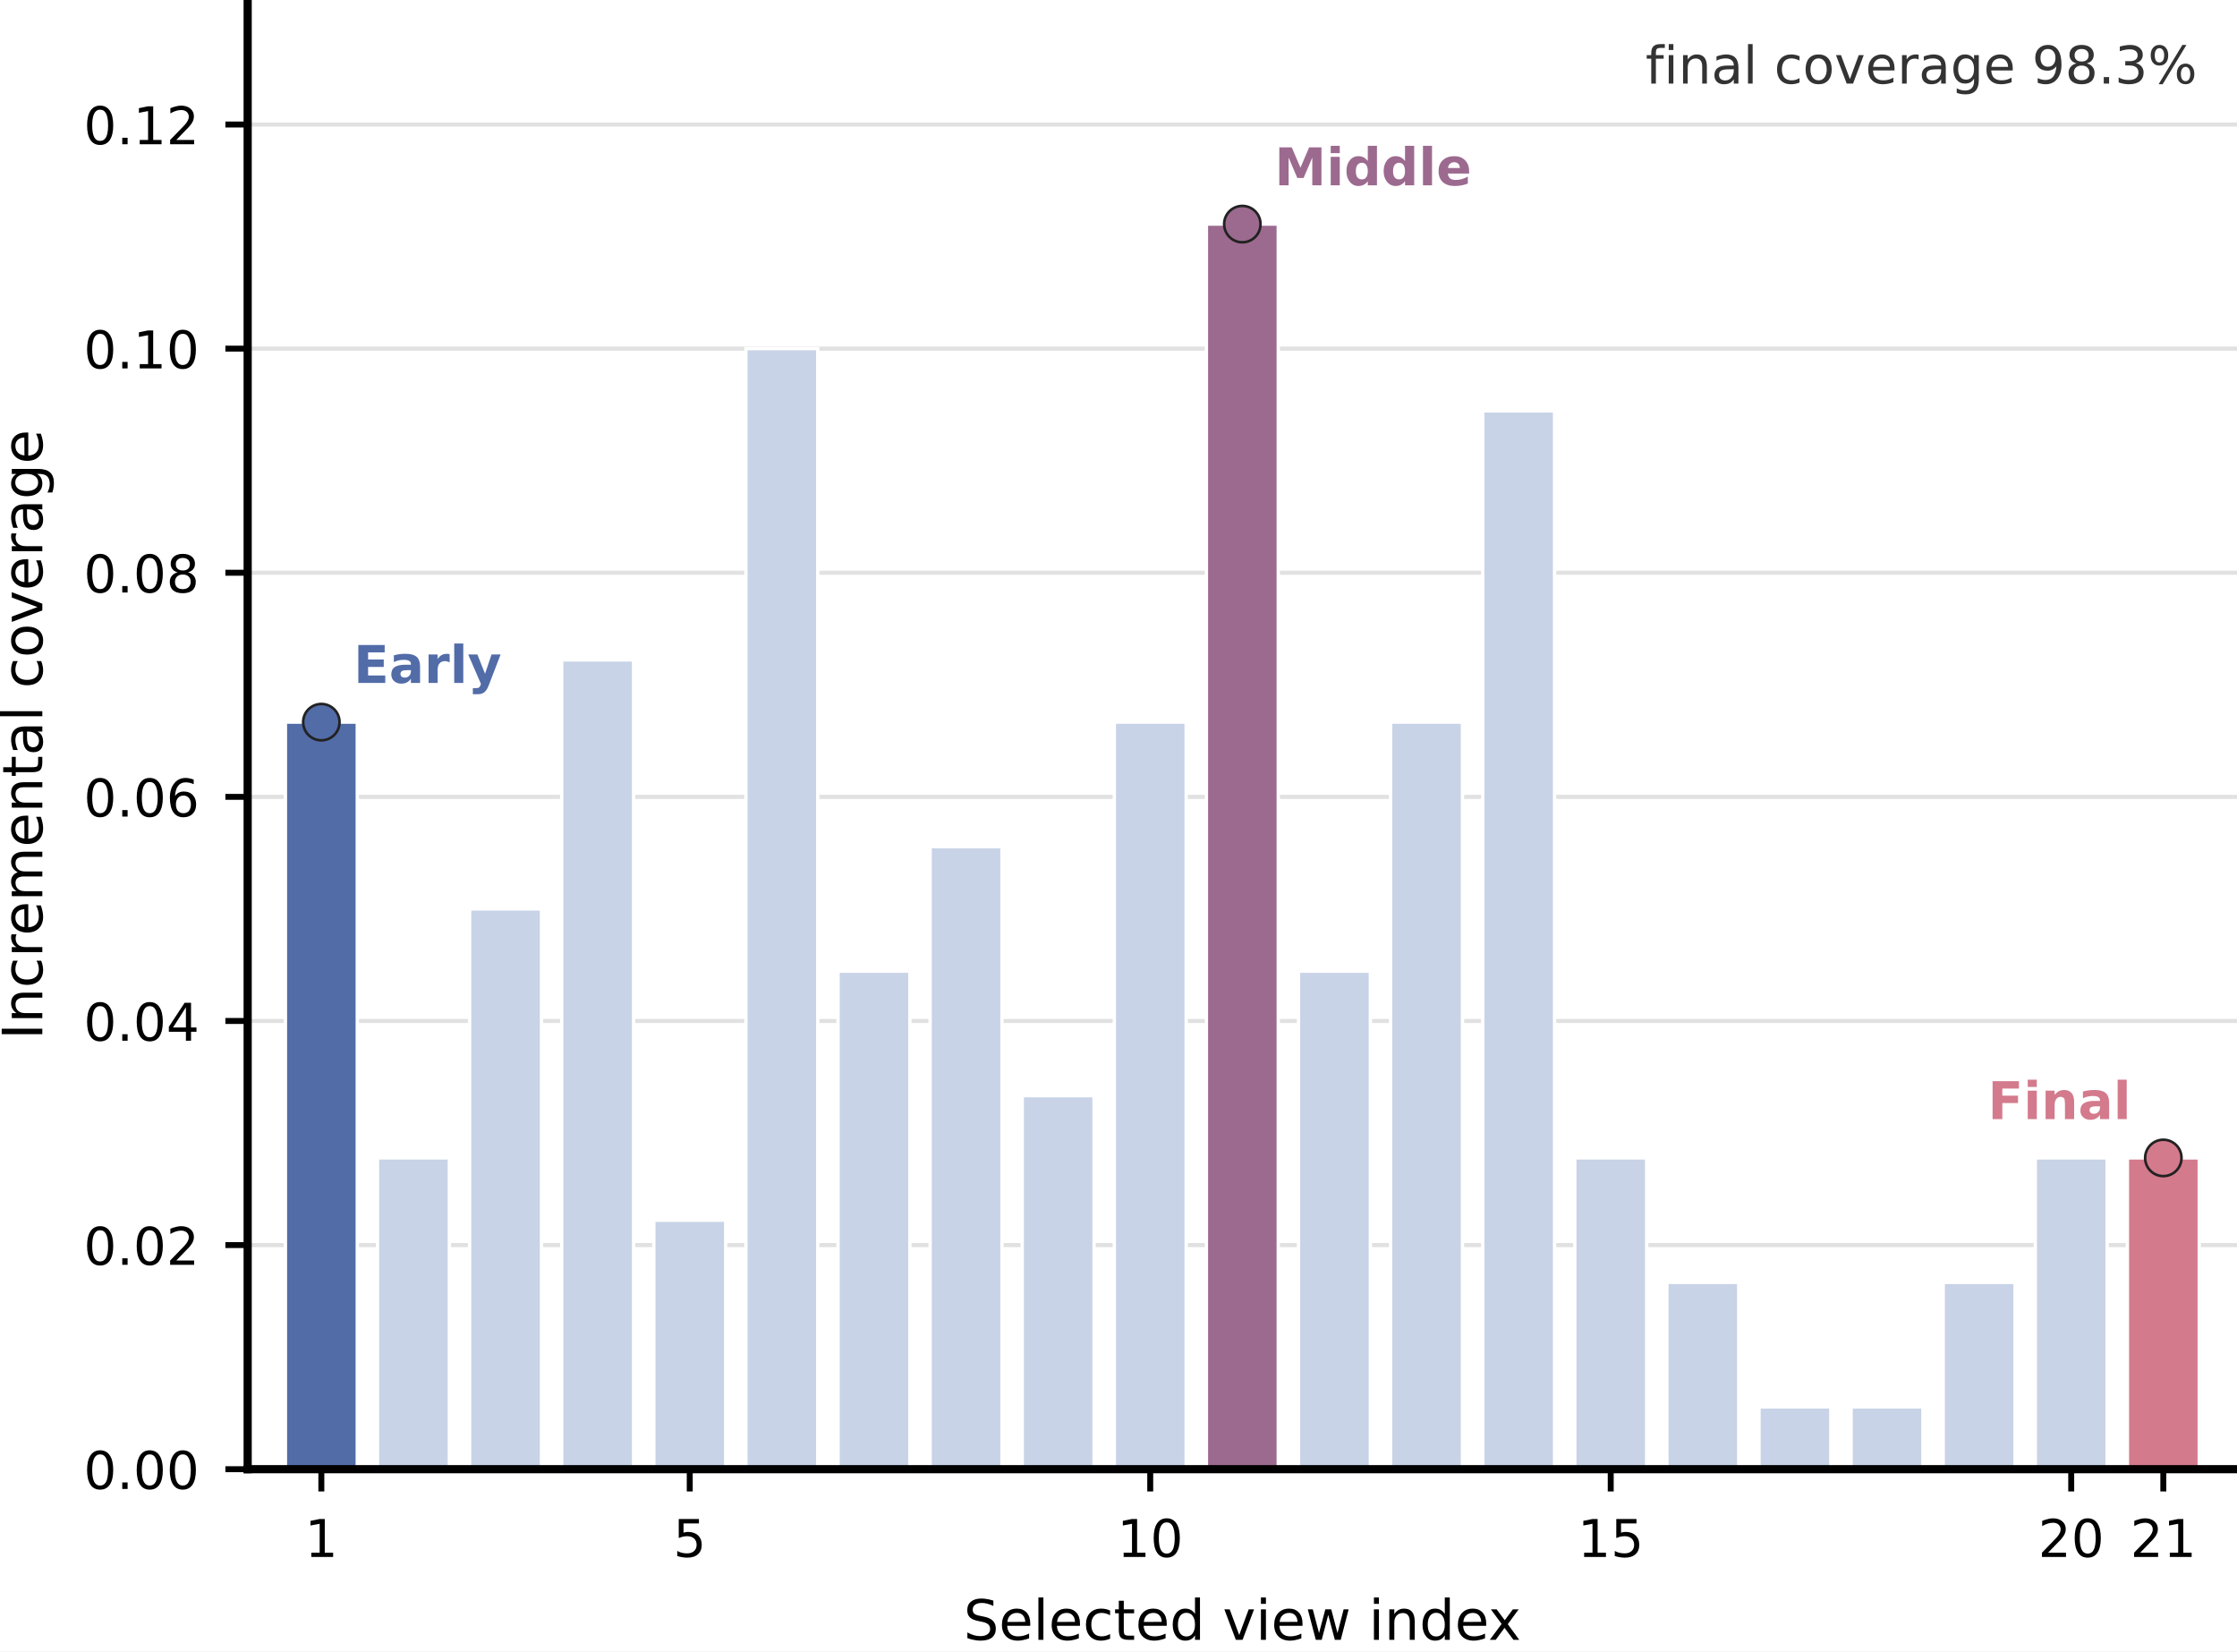
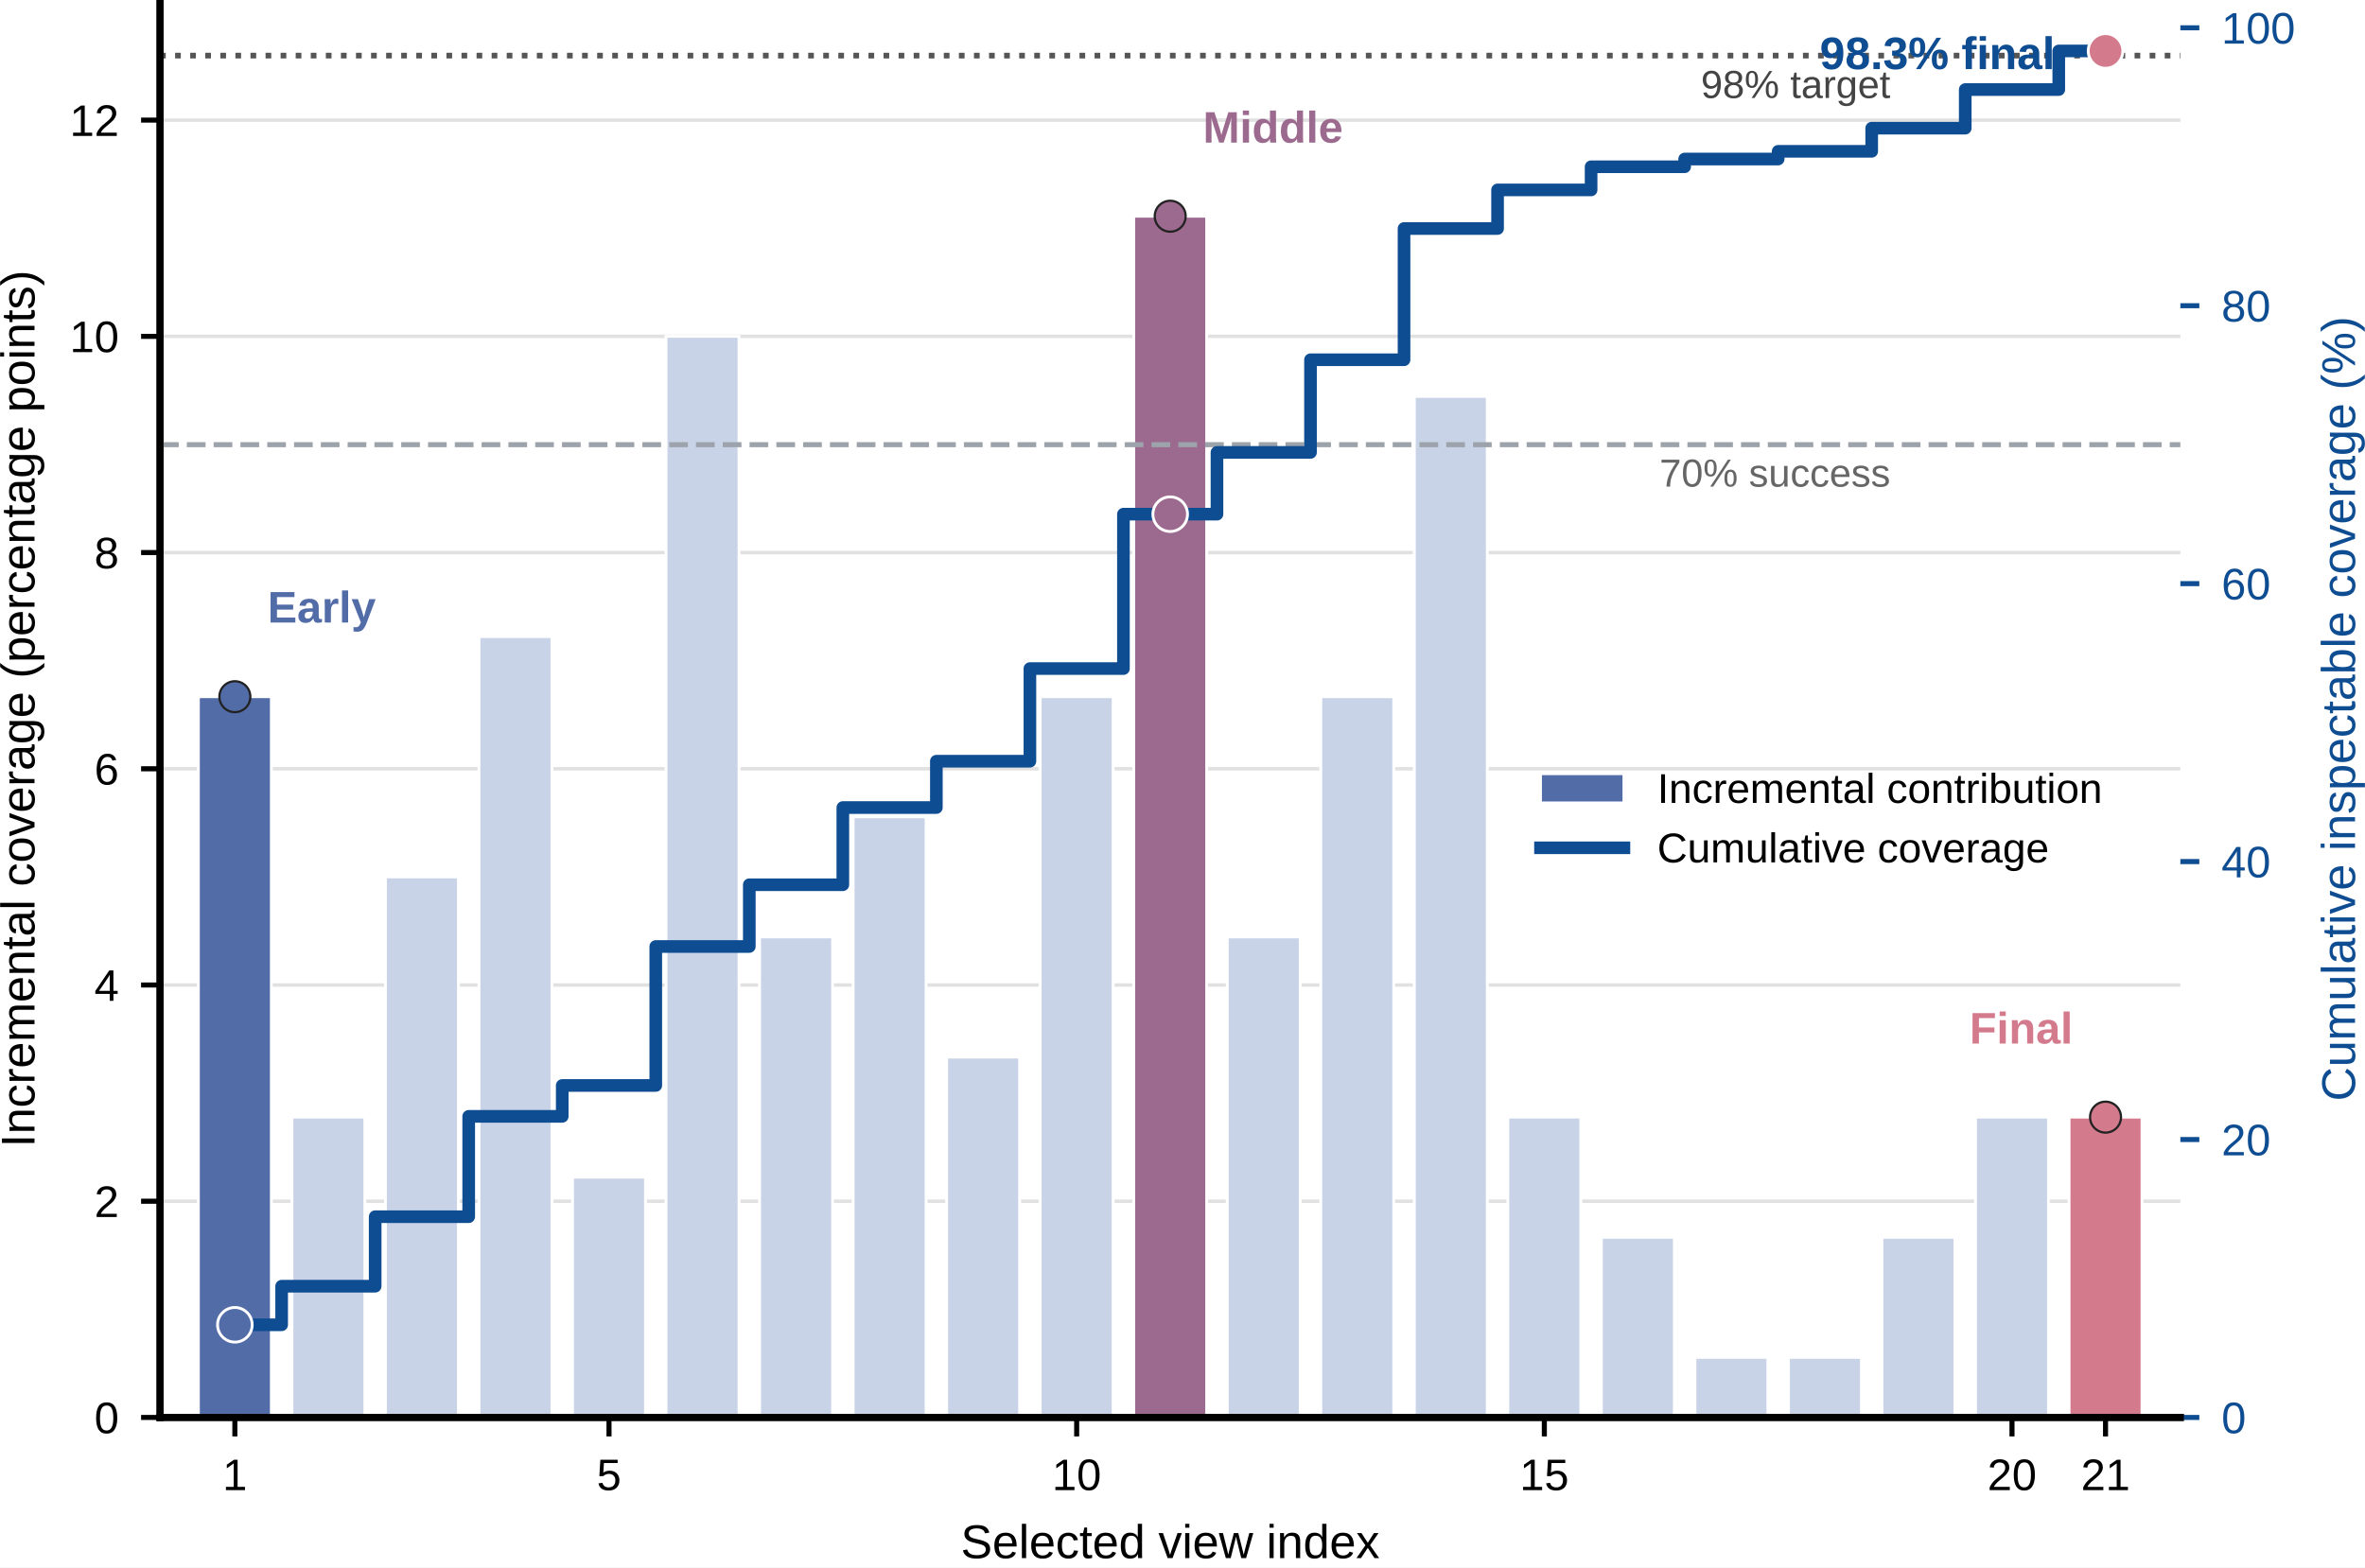
- <svg xmlns="http://www.w3.org/2000/svg" xmlns:xlink="http://www.w3.org/1999/xlink" width="301.185pt" height="222.317pt" viewBox="0 0 301.185 222.317" version="1.1">
+ <svg xmlns="http://www.w3.org/2000/svg" xmlns:xlink="http://www.w3.org/1999/xlink" width="374.22pt" height="248.113pt" viewBox="0 0 374.22 248.113" version="1.1">
  <defs>
    <style type="text/css">*{stroke-linejoin: round; stroke-linecap: butt}</style>
  </defs>
  <g id="figure_1">
    <g id="patch_1">
-       <path d="M 0 222.317  L 301.185 222.317  L 301.185 0  L 0 0  z " style="fill: #ffffff" />
+       <path d="M 0 248.113  L 374.22 248.113  L 374.22 0  L 0 0  z " style="fill: #ffffff" />
    </g>
    <g id="axes_1">
      <g id="patch_2">
-         <path d="M 33.345 197.784  L 301.185 197.784  L 301.185 0  L 33.345 0  z " style="fill: #ffffff" />
+         <path d="M 25.324 224.352  L 345.004 224.352  L 345.004 0  L 25.324 0  z " style="fill: #ffffff" />
      </g>
      <g id="matplotlib.axis_1">
        <g id="xtick_1">
          <g id="line2d_1">
            <defs>
-               <path id="me2a47b3ab9" d="M 0 0  L 0 3  " style="stroke: #000000; stroke-width: 0.8" />
+               <path id="m4b078c3cdf" d="M 0 0  L 0 3  " style="stroke: #000000; stroke-width: 0.8" />
            </defs>
            <g>
-               <use xlink:href="#me2a47b3ab9" x="43.265" y="197.784" style="stroke: #000000; stroke-width: 0.8" />
+               <use xlink:href="#m4b078c3cdf" x="37.164" y="224.352" style="stroke: #000000; stroke-width: 0.8" />
            </g>
          </g>
          <g id="text_1">
-             <text style="font-size: 7px; font-family: 'DejaVu Sans'; text-anchor: middle" x="43.265" y="209.603" transform="rotate(-0 43.26453 209.6029)">1</text>
+             <text style="font-size: 7px; font-family: 'Arial', 'DejaVu Sans', 'Liberation Sans', sans-serif; text-anchor: middle" x="37.164" y="235.862" transform="rotate(-0 37.16359 235.8625)">1</text>
          </g>
        </g>
        <g id="xtick_2">
          <g id="line2d_2">
            <g>
-               <use xlink:href="#me2a47b3ab9" x="92.865" y="197.784" style="stroke: #000000; stroke-width: 0.8" />
+               <use xlink:href="#m4b078c3cdf" x="96.364" y="224.352" style="stroke: #000000; stroke-width: 0.8" />
            </g>
          </g>
          <g id="text_2">
-             <text style="font-size: 7px; font-family: 'DejaVu Sans'; text-anchor: middle" x="92.865" y="209.603" transform="rotate(-0 92.86453 209.6029)">5</text>
+             <text style="font-size: 7px; font-family: 'Arial', 'DejaVu Sans', 'Liberation Sans', sans-serif; text-anchor: middle" x="96.364" y="235.862" transform="rotate(-0 96.36359 235.8625)">5</text>
          </g>
        </g>
        <g id="xtick_3">
          <g id="line2d_3">
            <g>
-               <use xlink:href="#me2a47b3ab9" x="154.865" y="197.784" style="stroke: #000000; stroke-width: 0.8" />
+               <use xlink:href="#m4b078c3cdf" x="170.364" y="224.352" style="stroke: #000000; stroke-width: 0.8" />
            </g>
          </g>
          <g id="text_3">
-             <text style="font-size: 7px; font-family: 'DejaVu Sans'; text-anchor: middle" x="154.865" y="209.603" transform="rotate(-0 154.8645 209.6029)">10</text>
+             <text style="font-size: 7px; font-family: 'Arial', 'DejaVu Sans', 'Liberation Sans', sans-serif; text-anchor: middle" x="170.364" y="235.862" transform="rotate(-0 170.3636 235.8625)">10</text>
          </g>
        </g>
        <g id="xtick_4">
          <g id="line2d_4">
            <g>
-               <use xlink:href="#me2a47b3ab9" x="216.865" y="197.784" style="stroke: #000000; stroke-width: 0.8" />
+               <use xlink:href="#m4b078c3cdf" x="244.364" y="224.352" style="stroke: #000000; stroke-width: 0.8" />
            </g>
          </g>
          <g id="text_4">
-             <text style="font-size: 7px; font-family: 'DejaVu Sans'; text-anchor: middle" x="216.865" y="209.603" transform="rotate(-0 216.8645 209.6029)">15</text>
+             <text style="font-size: 7px; font-family: 'Arial', 'DejaVu Sans', 'Liberation Sans', sans-serif; text-anchor: middle" x="244.364" y="235.862" transform="rotate(-0 244.3636 235.8625)">15</text>
          </g>
        </g>
        <g id="xtick_5">
          <g id="line2d_5">
            <g>
-               <use xlink:href="#me2a47b3ab9" x="278.865" y="197.784" style="stroke: #000000; stroke-width: 0.8" />
+               <use xlink:href="#m4b078c3cdf" x="318.364" y="224.352" style="stroke: #000000; stroke-width: 0.8" />
            </g>
          </g>
          <g id="text_5">
-             <text style="font-size: 7px; font-family: 'DejaVu Sans'; text-anchor: middle" x="278.865" y="209.603" transform="rotate(-0 278.8645 209.6029)">20</text>
+             <text style="font-size: 7px; font-family: 'Arial', 'DejaVu Sans', 'Liberation Sans', sans-serif; text-anchor: middle" x="318.364" y="235.862" transform="rotate(-0 318.3636 235.8625)">20</text>
          </g>
        </g>
        <g id="xtick_6">
          <g id="line2d_6">
            <g>
-               <use xlink:href="#me2a47b3ab9" x="291.265" y="197.784" style="stroke: #000000; stroke-width: 0.8" />
+               <use xlink:href="#m4b078c3cdf" x="333.164" y="224.352" style="stroke: #000000; stroke-width: 0.8" />
            </g>
          </g>
          <g id="text_6">
-             <text style="font-size: 7px; font-family: 'DejaVu Sans'; text-anchor: middle" x="291.265" y="209.603" transform="rotate(-0 291.2645 209.6029)">21</text>
+             <text style="font-size: 7px; font-family: 'Arial', 'DejaVu Sans', 'Liberation Sans', sans-serif; text-anchor: middle" x="333.164" y="235.862" transform="rotate(-0 333.1636 235.8625)">21</text>
          </g>
        </g>
        <g id="text_7">
-           <text style="font-size: 7.5px; font-family: 'DejaVu Sans'; text-anchor: middle" x="167.265" y="220.758" transform="rotate(-0 167.2645 220.7575)">Selected view index</text>
+           <text style="font-size: 7.5px; font-family: 'Arial', 'DejaVu Sans', 'Liberation Sans', sans-serif; text-anchor: middle" x="185.164" y="246.622" transform="rotate(-0 185.1636 246.6221)">Selected view index</text>
        </g>
      </g>
      <g id="matplotlib.axis_2">
        <g id="ytick_1">
          <g id="line2d_7">
-             <path d="M 33.345 197.784  L 301.185 197.784  " clip-path="url(#p7dc9d60322)" style="fill: none; stroke: #e1e1e1; stroke-width: 0.55; stroke-linecap: square" />
+             <path d="M 25.324 224.352  L 345.004 224.352  " clip-path="url(#p7a22c5f2d7)" style="fill: none; stroke: #e1e1e1; stroke-width: 0.55; stroke-linecap: square" />
          </g>
          <g id="line2d_8">
            <defs>
-               <path id="m357da5d4c9" d="M 0 0  L -3 0  " style="stroke: #000000; stroke-width: 0.8" />
+               <path id="m5e344ebd41" d="M 0 0  L -3 0  " style="stroke: #000000; stroke-width: 0.8" />
            </defs>
            <g>
-               <use xlink:href="#m357da5d4c9" x="33.345" y="197.784" style="stroke: #000000; stroke-width: 0.8" />
+               <use xlink:href="#m5e344ebd41" x="25.324" y="224.352" style="stroke: #000000; stroke-width: 0.8" />
            </g>
          </g>
          <g id="text_8">
-             <text style="font-size: 7px; font-family: 'DejaVu Sans'; text-anchor: end" x="26.845" y="200.443" transform="rotate(-0 26.84453 200.4435)">0.00</text>
+             <text style="font-size: 7px; font-family: 'Arial', 'DejaVu Sans', 'Liberation Sans', sans-serif; text-anchor: end" x="18.824" y="226.857" transform="rotate(-0 18.82359 226.8572)">0</text>
          </g>
        </g>
        <g id="ytick_2">
          <g id="line2d_9">
-             <path d="M 33.345 167.614  L 301.185 167.614  " clip-path="url(#p7dc9d60322)" style="fill: none; stroke: #e1e1e1; stroke-width: 0.55; stroke-linecap: square" />
+             <path d="M 25.324 190.129  L 345.004 190.129  " clip-path="url(#p7a22c5f2d7)" style="fill: none; stroke: #e1e1e1; stroke-width: 0.55; stroke-linecap: square" />
          </g>
          <g id="line2d_10">
            <g>
-               <use xlink:href="#m357da5d4c9" x="33.345" y="167.614" style="stroke: #000000; stroke-width: 0.8" />
+               <use xlink:href="#m5e344ebd41" x="25.324" y="190.129" style="stroke: #000000; stroke-width: 0.8" />
            </g>
          </g>
          <g id="text_9">
-             <text style="font-size: 7px; font-family: 'DejaVu Sans'; text-anchor: end" x="26.845" y="170.273" transform="rotate(-0 26.84453 170.273)">0.02</text>
+             <text style="font-size: 7px; font-family: 'Arial', 'DejaVu Sans', 'Liberation Sans', sans-serif; text-anchor: end" x="18.824" y="192.634" transform="rotate(-0 18.82359 192.634)">2</text>
          </g>
        </g>
        <g id="ytick_3">
          <g id="line2d_11">
-             <path d="M 33.345 137.443  L 301.185 137.443  " clip-path="url(#p7dc9d60322)" style="fill: none; stroke: #e1e1e1; stroke-width: 0.55; stroke-linecap: square" />
+             <path d="M 25.324 155.906  L 345.004 155.906  " clip-path="url(#p7a22c5f2d7)" style="fill: none; stroke: #e1e1e1; stroke-width: 0.55; stroke-linecap: square" />
          </g>
          <g id="line2d_12">
            <g>
-               <use xlink:href="#m357da5d4c9" x="33.345" y="137.443" style="stroke: #000000; stroke-width: 0.8" />
+               <use xlink:href="#m5e344ebd41" x="25.324" y="155.906" style="stroke: #000000; stroke-width: 0.8" />
            </g>
          </g>
          <g id="text_10">
-             <text style="font-size: 7px; font-family: 'DejaVu Sans'; text-anchor: end" x="26.845" y="140.103" transform="rotate(-0 26.84453 140.1026)">0.04</text>
+             <text style="font-size: 7px; font-family: 'Arial', 'DejaVu Sans', 'Liberation Sans', sans-serif; text-anchor: end" x="18.824" y="158.411" transform="rotate(-0 18.82359 158.4109)">4</text>
          </g>
        </g>
        <g id="ytick_4">
          <g id="line2d_13">
-             <path d="M 33.345 107.273  L 301.185 107.273  " clip-path="url(#p7dc9d60322)" style="fill: none; stroke: #e1e1e1; stroke-width: 0.55; stroke-linecap: square" />
+             <path d="M 25.324 121.682  L 345.004 121.682  " clip-path="url(#p7a22c5f2d7)" style="fill: none; stroke: #e1e1e1; stroke-width: 0.55; stroke-linecap: square" />
          </g>
          <g id="line2d_14">
            <g>
-               <use xlink:href="#m357da5d4c9" x="33.345" y="107.273" style="stroke: #000000; stroke-width: 0.8" />
+               <use xlink:href="#m5e344ebd41" x="25.324" y="121.682" style="stroke: #000000; stroke-width: 0.8" />
            </g>
          </g>
          <g id="text_11">
-             <text style="font-size: 7px; font-family: 'DejaVu Sans'; text-anchor: end" x="26.845" y="109.932" transform="rotate(-0 26.84453 109.9321)">0.06</text>
+             <text style="font-size: 7px; font-family: 'Arial', 'DejaVu Sans', 'Liberation Sans', sans-serif; text-anchor: end" x="18.824" y="124.188" transform="rotate(-0 18.82359 124.1877)">6</text>
          </g>
        </g>
        <g id="ytick_5">
          <g id="line2d_15">
-             <path d="M 33.345 77.102  L 301.185 77.102  " clip-path="url(#p7dc9d60322)" style="fill: none; stroke: #e1e1e1; stroke-width: 0.55; stroke-linecap: square" />
+             <path d="M 25.324 87.459  L 345.004 87.459  " clip-path="url(#p7a22c5f2d7)" style="fill: none; stroke: #e1e1e1; stroke-width: 0.55; stroke-linecap: square" />
          </g>
          <g id="line2d_16">
            <g>
-               <use xlink:href="#m357da5d4c9" x="33.345" y="77.102" style="stroke: #000000; stroke-width: 0.8" />
+               <use xlink:href="#m5e344ebd41" x="25.324" y="87.459" style="stroke: #000000; stroke-width: 0.8" />
            </g>
          </g>
          <g id="text_12">
-             <text style="font-size: 7px; font-family: 'DejaVu Sans'; text-anchor: end" x="26.845" y="79.762" transform="rotate(-0 26.84453 79.76169)">0.08</text>
+             <text style="font-size: 7px; font-family: 'Arial', 'DejaVu Sans', 'Liberation Sans', sans-serif; text-anchor: end" x="18.824" y="89.964" transform="rotate(-0 18.82359 89.96449)">8</text>
          </g>
        </g>
        <g id="ytick_6">
          <g id="line2d_17">
-             <path d="M 33.345 46.932  L 301.185 46.932  " clip-path="url(#p7dc9d60322)" style="fill: none; stroke: #e1e1e1; stroke-width: 0.55; stroke-linecap: square" />
+             <path d="M 25.324 53.236  L 345.004 53.236  " clip-path="url(#p7a22c5f2d7)" style="fill: none; stroke: #e1e1e1; stroke-width: 0.55; stroke-linecap: square" />
          </g>
          <g id="line2d_18">
            <g>
-               <use xlink:href="#m357da5d4c9" x="33.345" y="46.932" style="stroke: #000000; stroke-width: 0.8" />
+               <use xlink:href="#m5e344ebd41" x="25.324" y="53.236" style="stroke: #000000; stroke-width: 0.8" />
            </g>
          </g>
          <g id="text_13">
-             <text style="font-size: 7px; font-family: 'DejaVu Sans'; text-anchor: end" x="26.845" y="49.591" transform="rotate(-0 26.84453 49.59125)">0.10</text>
+             <text style="font-size: 7px; font-family: 'Arial', 'DejaVu Sans', 'Liberation Sans', sans-serif; text-anchor: end" x="18.824" y="55.741" transform="rotate(-0 18.82359 55.7413)">10</text>
          </g>
        </g>
        <g id="ytick_7">
          <g id="line2d_19">
-             <path d="M 33.345 16.761  L 301.185 16.761  " clip-path="url(#p7dc9d60322)" style="fill: none; stroke: #e1e1e1; stroke-width: 0.55; stroke-linecap: square" />
+             <path d="M 25.324 19.013  L 345.004 19.013  " clip-path="url(#p7a22c5f2d7)" style="fill: none; stroke: #e1e1e1; stroke-width: 0.55; stroke-linecap: square" />
          </g>
          <g id="line2d_20">
            <g>
-               <use xlink:href="#m357da5d4c9" x="33.345" y="16.761" style="stroke: #000000; stroke-width: 0.8" />
+               <use xlink:href="#m5e344ebd41" x="25.324" y="19.013" style="stroke: #000000; stroke-width: 0.8" />
            </g>
          </g>
          <g id="text_14">
-             <text style="font-size: 7px; font-family: 'DejaVu Sans'; text-anchor: end" x="26.845" y="19.421" transform="rotate(-0 26.84453 19.42081)">0.12</text>
+             <text style="font-size: 7px; font-family: 'Arial', 'DejaVu Sans', 'Liberation Sans', sans-serif; text-anchor: end" x="18.824" y="21.518" transform="rotate(-0 18.82359 21.51812)">12</text>
          </g>
        </g>
        <g id="text_15">
-           <text style="font-size: 7.5px; font-family: 'DejaVu Sans'; text-anchor: middle" x="5.699" y="98.892" transform="rotate(-90 5.698828 98.892)">Incremental coverage</text>
+           <text style="font-size: 7.5px; font-family: 'Arial', 'DejaVu Sans', 'Liberation Sans', sans-serif; text-anchor: middle" x="5.46" y="112.176" transform="rotate(-90 5.459766 112.176)">Incremental coverage (percentage points)</text>
        </g>
      </g>
      <g id="patch_3">
-         <path d="M 38.429 197.784  L 48.101 197.784  L 48.101 97.216  L 38.429 97.216  z " clip-path="url(#p7dc9d60322)" style="fill: #526ca8; stroke: #ffffff; stroke-width: 0.45; stroke-linejoin: miter" />
+         <path d="M 31.392 224.352  L 42.936 224.352  L 42.936 110.275  L 31.392 110.275  z " clip-path="url(#p7a22c5f2d7)" style="fill: #526ca8; stroke: #ffffff; stroke-width: 0.45; stroke-linejoin: miter" />
      </g>
      <g id="patch_4">
-         <path d="M 50.829 197.784  L 60.501 197.784  L 60.501 155.881  L 50.829 155.881  z " clip-path="url(#p7dc9d60322)" style="fill: #c8d3e7; stroke: #ffffff; stroke-width: 0.45; stroke-linejoin: miter" />
+         <path d="M 46.192 224.352  L 57.736 224.352  L 57.736 176.82  L 46.192 176.82  z " clip-path="url(#p7a22c5f2d7)" style="fill: #c8d3e7; stroke: #ffffff; stroke-width: 0.45; stroke-linejoin: miter" />
      </g>
      <g id="patch_5">
-         <path d="M 63.229 197.784  L 72.901 197.784  L 72.901 122.358  L 63.229 122.358  z " clip-path="url(#p7dc9d60322)" style="fill: #c8d3e7; stroke: #ffffff; stroke-width: 0.45; stroke-linejoin: miter" />
+         <path d="M 60.992 224.352  L 72.536 224.352  L 72.536 138.794  L 60.992 138.794  z " clip-path="url(#p7a22c5f2d7)" style="fill: #c8d3e7; stroke: #ffffff; stroke-width: 0.45; stroke-linejoin: miter" />
      </g>
      <g id="patch_6">
-         <path d="M 75.629 197.784  L 85.301 197.784  L 85.301 88.835  L 75.629 88.835  z " clip-path="url(#p7dc9d60322)" style="fill: #c8d3e7; stroke: #ffffff; stroke-width: 0.45; stroke-linejoin: miter" />
+         <path d="M 75.792 224.352  L 87.336 224.352  L 87.336 100.768  L 75.792 100.768  z " clip-path="url(#p7a22c5f2d7)" style="fill: #c8d3e7; stroke: #ffffff; stroke-width: 0.45; stroke-linejoin: miter" />
      </g>
      <g id="patch_7">
-         <path d="M 88.029 197.784  L 97.701 197.784  L 97.701 164.261  L 88.029 164.261  z " clip-path="url(#p7dc9d60322)" style="fill: #c8d3e7; stroke: #ffffff; stroke-width: 0.45; stroke-linejoin: miter" />
+         <path d="M 90.592 224.352  L 102.136 224.352  L 102.136 186.326  L 90.592 186.326  z " clip-path="url(#p7a22c5f2d7)" style="fill: #c8d3e7; stroke: #ffffff; stroke-width: 0.45; stroke-linejoin: miter" />
      </g>
      <g id="patch_8">
-         <path d="M 100.429 197.784  L 110.101 197.784  L 110.101 46.932  L 100.429 46.932  z " clip-path="url(#p7dc9d60322)" style="fill: #c8d3e7; stroke: #ffffff; stroke-width: 0.45; stroke-linejoin: miter" />
+         <path d="M 105.392 224.352  L 116.936 224.352  L 116.936 53.236  L 105.392 53.236  z " clip-path="url(#p7a22c5f2d7)" style="fill: #c8d3e7; stroke: #ffffff; stroke-width: 0.45; stroke-linejoin: miter" />
      </g>
      <g id="patch_9">
-         <path d="M 112.829 197.784  L 122.501 197.784  L 122.501 130.739  L 112.829 130.739  z " clip-path="url(#p7dc9d60322)" style="fill: #c8d3e7; stroke: #ffffff; stroke-width: 0.45; stroke-linejoin: miter" />
+         <path d="M 120.192 224.352  L 131.736 224.352  L 131.736 148.3  L 120.192 148.3  z " clip-path="url(#p7a22c5f2d7)" style="fill: #c8d3e7; stroke: #ffffff; stroke-width: 0.45; stroke-linejoin: miter" />
      </g>
      <g id="patch_10">
-         <path d="M 125.229 197.784  L 134.901 197.784  L 134.901 113.977  L 125.229 113.977  z " clip-path="url(#p7dc9d60322)" style="fill: #c8d3e7; stroke: #ffffff; stroke-width: 0.45; stroke-linejoin: miter" />
+         <path d="M 134.992 224.352  L 146.536 224.352  L 146.536 129.288  L 134.992 129.288  z " clip-path="url(#p7a22c5f2d7)" style="fill: #c8d3e7; stroke: #ffffff; stroke-width: 0.45; stroke-linejoin: miter" />
      </g>
      <g id="patch_11">
-         <path d="M 137.629 197.784  L 147.301 197.784  L 147.301 147.5  L 137.629 147.5  z " clip-path="url(#p7dc9d60322)" style="fill: #c8d3e7; stroke: #ffffff; stroke-width: 0.45; stroke-linejoin: miter" />
+         <path d="M 149.792 224.352  L 161.336 224.352  L 161.336 167.313  L 149.792 167.313  z " clip-path="url(#p7a22c5f2d7)" style="fill: #c8d3e7; stroke: #ffffff; stroke-width: 0.45; stroke-linejoin: miter" />
      </g>
      <g id="patch_12">
-         <path d="M 150.029 197.784  L 159.701 197.784  L 159.701 97.216  L 150.029 97.216  z " clip-path="url(#p7dc9d60322)" style="fill: #c8d3e7; stroke: #ffffff; stroke-width: 0.45; stroke-linejoin: miter" />
+         <path d="M 164.592 224.352  L 176.136 224.352  L 176.136 110.275  L 164.592 110.275  z " clip-path="url(#p7a22c5f2d7)" style="fill: #c8d3e7; stroke: #ffffff; stroke-width: 0.45; stroke-linejoin: miter" />
      </g>
      <g id="patch_13">
-         <path d="M 162.429 197.784  L 172.101 197.784  L 172.101 30.17  L 162.429 30.17  z " clip-path="url(#p7dc9d60322)" style="fill: #9c6a8f; stroke: #ffffff; stroke-width: 0.45; stroke-linejoin: miter" />
+         <path d="M 179.392 224.352  L 190.936 224.352  L 190.936 34.223  L 179.392 34.223  z " clip-path="url(#p7a22c5f2d7)" style="fill: #9c6a8f; stroke: #ffffff; stroke-width: 0.45; stroke-linejoin: miter" />
      </g>
      <g id="patch_14">
-         <path d="M 174.829 197.784  L 184.501 197.784  L 184.501 130.739  L 174.829 130.739  z " clip-path="url(#p7dc9d60322)" style="fill: #c8d3e7; stroke: #ffffff; stroke-width: 0.45; stroke-linejoin: miter" />
+         <path d="M 194.192 224.352  L 205.736 224.352  L 205.736 148.3  L 194.192 148.3  z " clip-path="url(#p7a22c5f2d7)" style="fill: #c8d3e7; stroke: #ffffff; stroke-width: 0.45; stroke-linejoin: miter" />
      </g>
      <g id="patch_15">
-         <path d="M 187.229 197.784  L 196.901 197.784  L 196.901 97.216  L 187.229 97.216  z " clip-path="url(#p7dc9d60322)" style="fill: #c8d3e7; stroke: #ffffff; stroke-width: 0.45; stroke-linejoin: miter" />
+         <path d="M 208.992 224.352  L 220.536 224.352  L 220.536 110.275  L 208.992 110.275  z " clip-path="url(#p7a22c5f2d7)" style="fill: #c8d3e7; stroke: #ffffff; stroke-width: 0.45; stroke-linejoin: miter" />
      </g>
      <g id="patch_16">
-         <path d="M 199.629 197.784  L 209.301 197.784  L 209.301 55.312  L 199.629 55.312  z " clip-path="url(#p7dc9d60322)" style="fill: #c8d3e7; stroke: #ffffff; stroke-width: 0.45; stroke-linejoin: miter" />
+         <path d="M 223.792 224.352  L 235.336 224.352  L 235.336 62.743  L 223.792 62.743  z " clip-path="url(#p7a22c5f2d7)" style="fill: #c8d3e7; stroke: #ffffff; stroke-width: 0.45; stroke-linejoin: miter" />
      </g>
      <g id="patch_17">
-         <path d="M 212.029 197.784  L 221.701 197.784  L 221.701 155.881  L 212.029 155.881  z " clip-path="url(#p7dc9d60322)" style="fill: #c8d3e7; stroke: #ffffff; stroke-width: 0.45; stroke-linejoin: miter" />
+         <path d="M 238.592 224.352  L 250.136 224.352  L 250.136 176.82  L 238.592 176.82  z " clip-path="url(#p7a22c5f2d7)" style="fill: #c8d3e7; stroke: #ffffff; stroke-width: 0.45; stroke-linejoin: miter" />
      </g>
      <g id="patch_18">
-         <path d="M 224.429 197.784  L 234.101 197.784  L 234.101 172.642  L 224.429 172.642  z " clip-path="url(#p7dc9d60322)" style="fill: #c8d3e7; stroke: #ffffff; stroke-width: 0.45; stroke-linejoin: miter" />
+         <path d="M 253.392 224.352  L 264.936 224.352  L 264.936 195.833  L 253.392 195.833  z " clip-path="url(#p7a22c5f2d7)" style="fill: #c8d3e7; stroke: #ffffff; stroke-width: 0.45; stroke-linejoin: miter" />
      </g>
      <g id="patch_19">
-         <path d="M 236.829 197.784  L 246.501 197.784  L 246.501 189.403  L 236.829 189.403  z " clip-path="url(#p7dc9d60322)" style="fill: #c8d3e7; stroke: #ffffff; stroke-width: 0.45; stroke-linejoin: miter" />
+         <path d="M 268.192 224.352  L 279.736 224.352  L 279.736 214.846  L 268.192 214.846  z " clip-path="url(#p7a22c5f2d7)" style="fill: #c8d3e7; stroke: #ffffff; stroke-width: 0.45; stroke-linejoin: miter" />
      </g>
      <g id="patch_20">
-         <path d="M 249.229 197.784  L 258.901 197.784  L 258.901 189.403  L 249.229 189.403  z " clip-path="url(#p7dc9d60322)" style="fill: #c8d3e7; stroke: #ffffff; stroke-width: 0.45; stroke-linejoin: miter" />
+         <path d="M 282.992 224.352  L 294.536 224.352  L 294.536 214.846  L 282.992 214.846  z " clip-path="url(#p7a22c5f2d7)" style="fill: #c8d3e7; stroke: #ffffff; stroke-width: 0.45; stroke-linejoin: miter" />
      </g>
      <g id="patch_21">
-         <path d="M 261.629 197.784  L 271.301 197.784  L 271.301 172.642  L 261.629 172.642  z " clip-path="url(#p7dc9d60322)" style="fill: #c8d3e7; stroke: #ffffff; stroke-width: 0.45; stroke-linejoin: miter" />
+         <path d="M 297.792 224.352  L 309.336 224.352  L 309.336 195.833  L 297.792 195.833  z " clip-path="url(#p7a22c5f2d7)" style="fill: #c8d3e7; stroke: #ffffff; stroke-width: 0.45; stroke-linejoin: miter" />
      </g>
      <g id="patch_22">
-         <path d="M 274.029 197.784  L 283.701 197.784  L 283.701 155.881  L 274.029 155.881  z " clip-path="url(#p7dc9d60322)" style="fill: #c8d3e7; stroke: #ffffff; stroke-width: 0.45; stroke-linejoin: miter" />
+         <path d="M 312.592 224.352  L 324.136 224.352  L 324.136 176.82  L 312.592 176.82  z " clip-path="url(#p7a22c5f2d7)" style="fill: #c8d3e7; stroke: #ffffff; stroke-width: 0.45; stroke-linejoin: miter" />
      </g>
      <g id="patch_23">
-         <path d="M 286.429 197.784  L 296.101 197.784  L 296.101 155.881  L 286.429 155.881  z " clip-path="url(#p7dc9d60322)" style="fill: #d47a8d; stroke: #ffffff; stroke-width: 0.45; stroke-linejoin: miter" />
+         <path d="M 327.392 224.352  L 338.936 224.352  L 338.936 176.82  L 327.392 176.82  z " clip-path="url(#p7a22c5f2d7)" style="fill: #d47a8d; stroke: #ffffff; stroke-width: 0.45; stroke-linejoin: miter" />
      </g>
      <g id="patch_24">
-         <path d="M 33.345 197.784  L 33.345 0  " style="fill: none; stroke: #000000; stroke-width: 1.1; stroke-linejoin: miter; stroke-linecap: square" />
+         <path d="M 25.324 224.352  L 25.324 0  " style="fill: none; stroke: #000000; stroke-width: 1.1; stroke-linejoin: miter; stroke-linecap: square" />
      </g>
      <g id="patch_25">
-         <path d="M 33.345 197.784  L 301.185 197.784  " style="fill: none; stroke: #000000; stroke-width: 1.1; stroke-linejoin: miter; stroke-linecap: square" />
+         <path d="M 25.324 224.352  L 345.004 224.352  " style="fill: none; stroke: #000000; stroke-width: 1.1; stroke-linejoin: miter; stroke-linecap: square" />
      </g>
      <g id="text_16">
-         <text style="font-weight: 700; font-size: 7px; font-family: 'DejaVu Sans'; text-anchor: start; fill: #526ca8" x="47.605" y="91.934" transform="rotate(-0 47.60453 91.93409)">Early</text>
+         <text style="font-weight: 700; font-size: 7px; font-family: 'Arial', 'DejaVu Sans', 'Liberation Sans', sans-serif; text-anchor: start; fill: #526ca8" x="42.344" y="98.534" transform="rotate(-0 42.34359 98.53448)">Early</text>
      </g>
      <g id="text_17">
-         <text style="font-weight: 700; font-size: 7px; font-family: 'DejaVu Sans'; text-anchor: start; fill: #9c6a8f" x="171.605" y="24.943" transform="rotate(-0 171.6045 24.94335)">Middle</text>
+         <text style="font-weight: 700; font-size: 7px; font-family: 'Arial', 'DejaVu Sans', 'Liberation Sans', sans-serif; text-anchor: start; fill: #9c6a8f" x="190.344" y="22.575" transform="rotate(-0 190.3436 22.57482)">Middle</text>
      </g>
      <g id="text_18">
-         <text style="font-weight: 700; font-size: 7px; font-family: 'DejaVu Sans'; text-anchor: end; fill: #d47a8d" x="286.925" y="150.654" transform="rotate(-0 286.9245 150.6535)">Final</text>
-       </g>
-       <g id="text_19">
-         <text style="font-size: 7px; font-family: 'DejaVu Sans'; text-anchor: end; fill: #333333" x="295.828" y="11.252" transform="rotate(-0 295.8277 11.25243)">final coverage 98.3%</text>
+         <text style="font-weight: 700; font-size: 7px; font-family: 'Arial', 'DejaVu Sans', 'Liberation Sans', sans-serif; text-anchor: end; fill: #d47a8d" x="327.984" y="165.171" transform="rotate(-0 327.9836 165.1714)">Final</text>
      </g>
      <g id="PathCollection_1">
        <defs>
-           <path id="C0_0_08f424ed38" d="M 0 2.449  C 0.65 2.449 1.273 2.191 1.732 1.732  C 2.191 1.273 2.449 0.65 2.449 -0  C 2.449 -0.65 2.191 -1.273 1.732 -1.732  C 1.273 -2.191 0.65 -2.449 0 -2.449  C -0.65 -2.449 -1.273 -2.191 -1.732 -1.732  C -2.191 -1.273 -2.449 -0.65 -2.449 0  C -2.449 0.65 -2.191 1.273 -1.732 1.732  C -1.273 2.191 -0.65 2.449 0 2.449  z " />
+           <path id="C0_0_0c7b2ef5a0" d="M 0 2.449  C 0.65 2.449 1.273 2.191 1.732 1.732  C 2.191 1.273 2.449 0.65 2.449 -0  C 2.449 -0.65 2.191 -1.273 1.732 -1.732  C 1.273 -2.191 0.65 -2.449 0 -2.449  C -0.65 -2.449 -1.273 -2.191 -1.732 -1.732  C -2.191 -1.273 -2.449 -0.65 -2.449 0  C -2.449 0.65 -2.191 1.273 -1.732 1.732  C -1.273 2.191 -0.65 2.449 0 2.449  z " />
        </defs>
-         <g clip-path="url(#p7dc9d60322)">
-           <use xlink:href="#C0_0_08f424ed38" x="43.265" y="97.216" style="fill: #526ca8; stroke: #222222; stroke-width: 0.35" />
-         </g>
-         <g clip-path="url(#p7dc9d60322)">
-           <use xlink:href="#C0_0_08f424ed38" x="167.265" y="30.17" style="fill: #9c6a8f; stroke: #222222; stroke-width: 0.35" />
-         </g>
-         <g clip-path="url(#p7dc9d60322)">
-           <use xlink:href="#C0_0_08f424ed38" x="291.265" y="155.881" style="fill: #d47a8d; stroke: #222222; stroke-width: 0.35" />
+         <g clip-path="url(#p7a22c5f2d7)">
+           <use xlink:href="#C0_0_0c7b2ef5a0" x="37.164" y="110.275" style="fill: #526ca8; stroke: #222222; stroke-width: 0.35" />
+         </g>
+         <g clip-path="url(#p7a22c5f2d7)">
+           <use xlink:href="#C0_0_0c7b2ef5a0" x="185.164" y="34.223" style="fill: #9c6a8f; stroke: #222222; stroke-width: 0.35" />
+         </g>
+         <g clip-path="url(#p7a22c5f2d7)">
+           <use xlink:href="#C0_0_0c7b2ef5a0" x="333.164" y="176.82" style="fill: #d47a8d; stroke: #222222; stroke-width: 0.35" />
+         </g>
+       </g>
+       <g id="legend_1">
+         <g id="patch_26">
+           <path d="M 243.758 127.084  L 256.958 127.084  L 256.958 122.464  L 243.758 122.464  z " style="fill: #526ca8; stroke: #ffffff; stroke-width: 0.45; stroke-linejoin: miter" />
+         </g>
+         <g id="text_19">
+           <text style="font-size: 6.6px; font-family: 'Arial', 'DejaVu Sans', 'Liberation Sans', sans-serif; text-anchor: start" x="262.238" y="127.084" transform="rotate(-0 262.2377 127.0835)">Incremental contribution</text>
+         </g>
+         <g id="line2d_21">
+           <path d="M 243.758 134.19  L 247.058 134.19  L 247.058 134.19  L 253.658 134.19  L 253.658 134.19  L 256.958 134.19  " style="fill: none; stroke: #0f4d92; stroke-width: 2; stroke-linecap: square" />
+         </g>
+         <g id="text_20">
+           <text style="font-size: 6.6px; font-family: 'Arial', 'DejaVu Sans', 'Liberation Sans', sans-serif; text-anchor: start" x="262.238" y="136.5" transform="rotate(-0 262.2377 136.4999)">Cumulative coverage</text>
+         </g>
+       </g>
+     </g>
+     <g id="axes_2">
+       <g id="matplotlib.axis_3">
+         <g id="ytick_8">
+           <g id="line2d_22">
+             <defs>
+               <path id="mf792731045" d="M 0 0  L 3 0  " style="stroke: #0f4d92; stroke-width: 0.8" />
+             </defs>
+             <g>
+               <use xlink:href="#mf792731045" x="345.004" y="224.352" style="fill: #0f4d92; stroke: #0f4d92; stroke-width: 0.8" />
+             </g>
+           </g>
+           <g id="text_21">
+             <text style="font-size: 7px; font-family: 'Arial', 'DejaVu Sans', 'Liberation Sans', sans-serif; text-anchor: start; fill: #0f4d92" x="351.504" y="226.857" transform="rotate(-0 351.5036 226.8572)">0</text>
+           </g>
+         </g>
+         <g id="ytick_9">
+           <g id="line2d_23">
+             <g>
+               <use xlink:href="#mf792731045" x="345.004" y="180.361" style="fill: #0f4d92; stroke: #0f4d92; stroke-width: 0.8" />
+             </g>
+           </g>
+           <g id="text_22">
+             <text style="font-size: 7px; font-family: 'Arial', 'DejaVu Sans', 'Liberation Sans', sans-serif; text-anchor: start; fill: #0f4d92" x="351.504" y="182.867" transform="rotate(-0 351.5036 182.8666)">20</text>
+           </g>
+         </g>
+         <g id="ytick_10">
+           <g id="line2d_24">
+             <g>
+               <use xlink:href="#mf792731045" x="345.004" y="136.371" style="fill: #0f4d92; stroke: #0f4d92; stroke-width: 0.8" />
+             </g>
+           </g>
+           <g id="text_23">
+             <text style="font-size: 7px; font-family: 'Arial', 'DejaVu Sans', 'Liberation Sans', sans-serif; text-anchor: start; fill: #0f4d92" x="351.504" y="138.876" transform="rotate(-0 351.5036 138.8761)">40</text>
+           </g>
+         </g>
+         <g id="ytick_11">
+           <g id="line2d_25">
+             <g>
+               <use xlink:href="#mf792731045" x="345.004" y="92.38" style="fill: #0f4d92; stroke: #0f4d92; stroke-width: 0.8" />
+             </g>
+           </g>
+           <g id="text_24">
+             <text style="font-size: 7px; font-family: 'Arial', 'DejaVu Sans', 'Liberation Sans', sans-serif; text-anchor: start; fill: #0f4d92" x="351.504" y="94.885" transform="rotate(-0 351.5036 94.88547)">60</text>
+           </g>
+         </g>
+         <g id="ytick_12">
+           <g id="line2d_26">
+             <g>
+               <use xlink:href="#mf792731045" x="345.004" y="48.39" style="fill: #0f4d92; stroke: #0f4d92; stroke-width: 0.8" />
+             </g>
+           </g>
+           <g id="text_25">
+             <text style="font-size: 7px; font-family: 'Arial', 'DejaVu Sans', 'Liberation Sans', sans-serif; text-anchor: start; fill: #0f4d92" x="351.504" y="50.895" transform="rotate(-0 351.5036 50.89488)">80</text>
+           </g>
+         </g>
+         <g id="ytick_13">
+           <g id="line2d_27">
+             <g>
+               <use xlink:href="#mf792731045" x="345.004" y="4.399" style="fill: #0f4d92; stroke: #0f4d92; stroke-width: 0.8" />
+             </g>
+           </g>
+           <g id="text_26">
+             <text style="font-size: 7px; font-family: 'Arial', 'DejaVu Sans', 'Liberation Sans', sans-serif; text-anchor: start; fill: #0f4d92" x="351.504" y="6.904" transform="rotate(-0 351.5036 6.904293)">100</text>
+           </g>
+         </g>
+         <g id="text_27">
+           <text style="font-size: 7.5px; font-family: 'Arial', 'DejaVu Sans', 'Liberation Sans', sans-serif; text-anchor: middle; fill: #0f4d92" x="372.641" y="112.176" transform="rotate(-90 372.6413 112.176)">Cumulative inspectable coverage (%)</text>
+         </g>
+       </g>
+       <g id="line2d_28">
+         <path d="M 25.324 70.385  L 345.004 70.385  " clip-path="url(#p7a22c5f2d7)" style="fill: none; stroke-dasharray: 2.96,1.28; stroke-dashoffset: 0; stroke: #9da3aa; stroke-width: 0.8" />
+       </g>
+       <g id="line2d_29">
+         <path d="M 25.324 8.798  L 345.004 8.798  " clip-path="url(#p7a22c5f2d7)" style="fill: none; stroke-dasharray: 0.9,1.485; stroke-dashoffset: 0; stroke: #555555; stroke-width: 0.9" />
+       </g>
+       <g id="patch_27">
+         <path d="M 25.324 224.352  L 25.324 0  " style="fill: none; stroke: #000000; stroke-width: 1.1; stroke-linejoin: miter; stroke-linecap: square" />
+       </g>
+       <g id="patch_28">
+         <path d="M 25.324 224.352  L 345.004 224.352  " style="fill: none; stroke: #000000; stroke-width: 1.1; stroke-linejoin: miter; stroke-linecap: square" />
+       </g>
+       <g id="text_28">
+         <text style="font-size: 6.2px; font-family: 'Arial', 'DejaVu Sans', 'Liberation Sans', sans-serif; text-anchor: end; fill: #666666" x="299.124" y="77.022" transform="rotate(-0 299.1236 77.02231)">70% success</text>
+       </g>
+       <g id="text_29">
+         <text style="font-size: 6.2px; font-family: 'Arial', 'DejaVu Sans', 'Liberation Sans', sans-serif; text-anchor: end; fill: #444444" x="299.124" y="15.511" transform="rotate(-0 299.1236 15.51105)">98% target</text>
+       </g>
+       <g id="text_30">
+         <text style="font-weight: 700; font-size: 7.2px; font-family: 'Arial', 'DejaVu Sans', 'Liberation Sans', sans-serif; text-anchor: end; fill: #0f4d92" x="325.164" y="10.931" transform="rotate(-0 325.1636 10.93132)">98.3% final</text>
+       </g>
+       <g id="line2d_30">
+         <path d="M 37.164 209.688  L 44.564 209.688  L 44.564 203.579  L 59.364 203.579  L 59.364 192.581  L 74.164 192.581  L 74.164 176.696  L 88.964 176.696  L 88.964 171.808  L 103.764 171.808  L 103.764 149.812  L 118.564 149.812  L 118.564 140.037  L 133.364 140.037  L 133.364 127.817  L 148.164 127.817  L 148.164 120.485  L 162.964 120.485  L 162.964 105.822  L 177.764 105.822  L 177.764 81.383  L 192.564 81.383  L 192.564 71.607  L 207.364 71.607  L 207.364 56.943  L 222.164 56.943  L 222.164 36.17  L 236.964 36.17  L 236.964 30.06  L 251.764 30.06  L 251.764 26.394  L 266.564 26.394  L 266.564 25.172  L 281.364 25.172  L 281.364 23.95  L 296.164 23.95  L 296.164 20.285  L 310.964 20.285  L 310.964 14.175  L 325.764 14.175  L 325.764 8.065  L 333.164 8.065  " clip-path="url(#p7a22c5f2d7)" style="fill: none; stroke: #0f4d92; stroke-width: 2; stroke-linecap: square" />
+       </g>
+       <g id="PathCollection_2">
+         <defs>
+           <path id="C1_0_66a13c2230" d="M 0 2.739  C 0.726 2.739 1.423 2.45 1.936 1.936  C 2.45 1.423 2.739 0.726 2.739 -0  C 2.739 -0.726 2.45 -1.423 1.936 -1.936  C 1.423 -2.45 0.726 -2.739 0 -2.739  C -0.726 -2.739 -1.423 -2.45 -1.936 -1.936  C -2.45 -1.423 -2.739 -0.726 -2.739 0  C -2.739 0.726 -2.45 1.423 -1.936 1.936  C -1.423 2.45 -0.726 2.739 0 2.739  z " />
+         </defs>
+         <g clip-path="url(#p7a22c5f2d7)">
+           <use xlink:href="#C1_0_66a13c2230" x="37.164" y="209.688" style="fill: #526ca8; stroke: #ffffff; stroke-width: 0.45" />
+         </g>
+         <g clip-path="url(#p7a22c5f2d7)">
+           <use xlink:href="#C1_0_66a13c2230" x="185.164" y="81.383" style="fill: #9c6a8f; stroke: #ffffff; stroke-width: 0.45" />
+         </g>
+         <g clip-path="url(#p7a22c5f2d7)">
+           <use xlink:href="#C1_0_66a13c2230" x="333.164" y="8.065" style="fill: #d47a8d; stroke: #ffffff; stroke-width: 0.45" />
        </g>
      </g>
    </g>
  </g>
  <defs>
-     <clipPath id="p7dc9d60322">
-       <rect x="33.345" y="-0" width="267.84" height="197.784" />
+     <clipPath id="p7a22c5f2d7">
+       <rect x="25.324" y="0" width="319.68" height="224.352" />
    </clipPath>
  </defs>
</svg>
